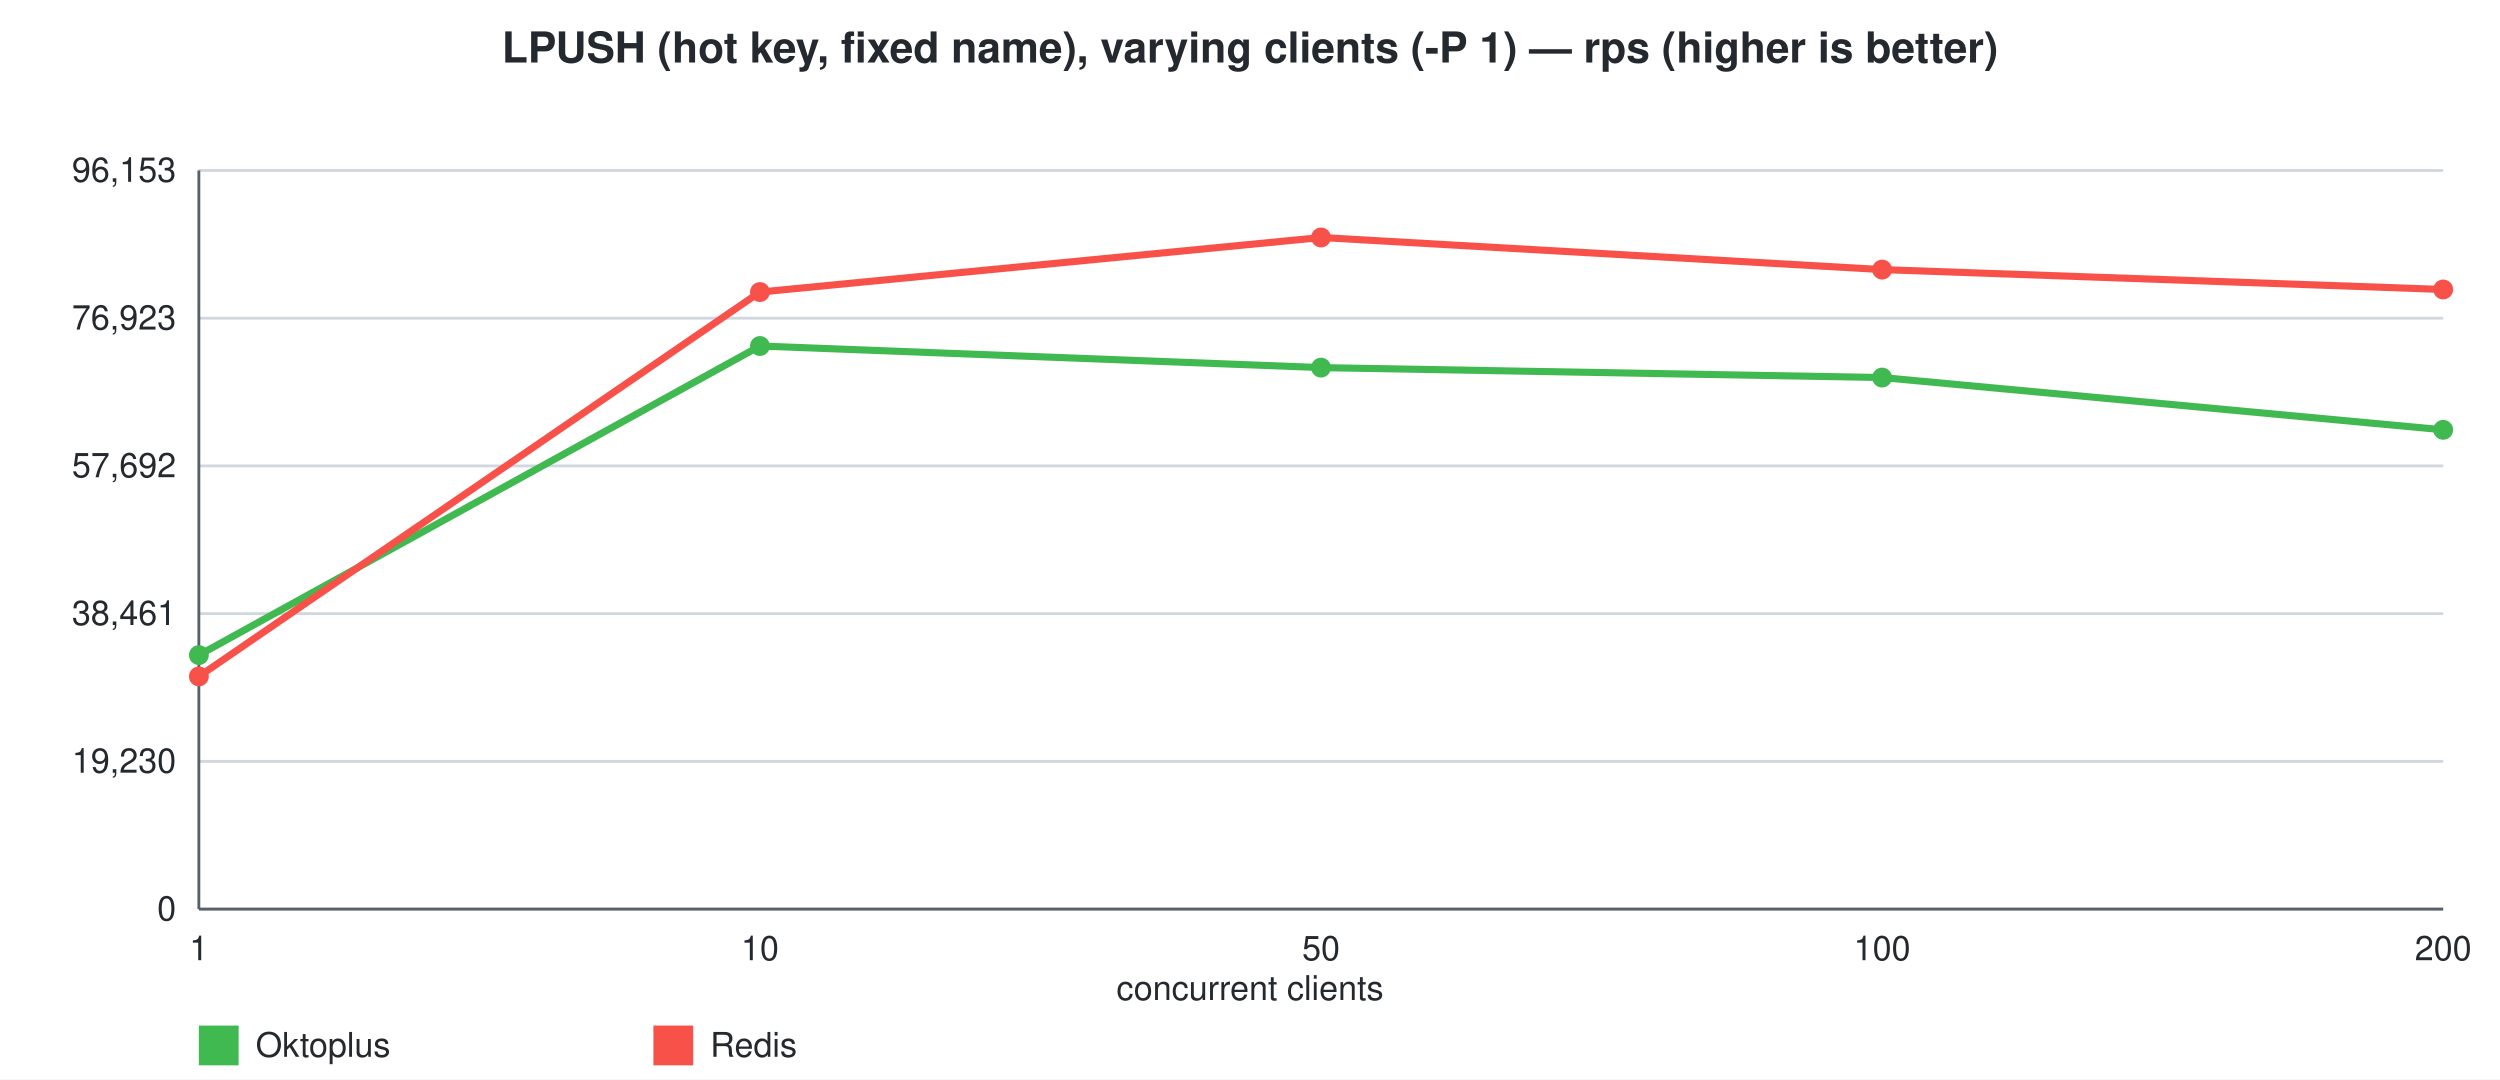
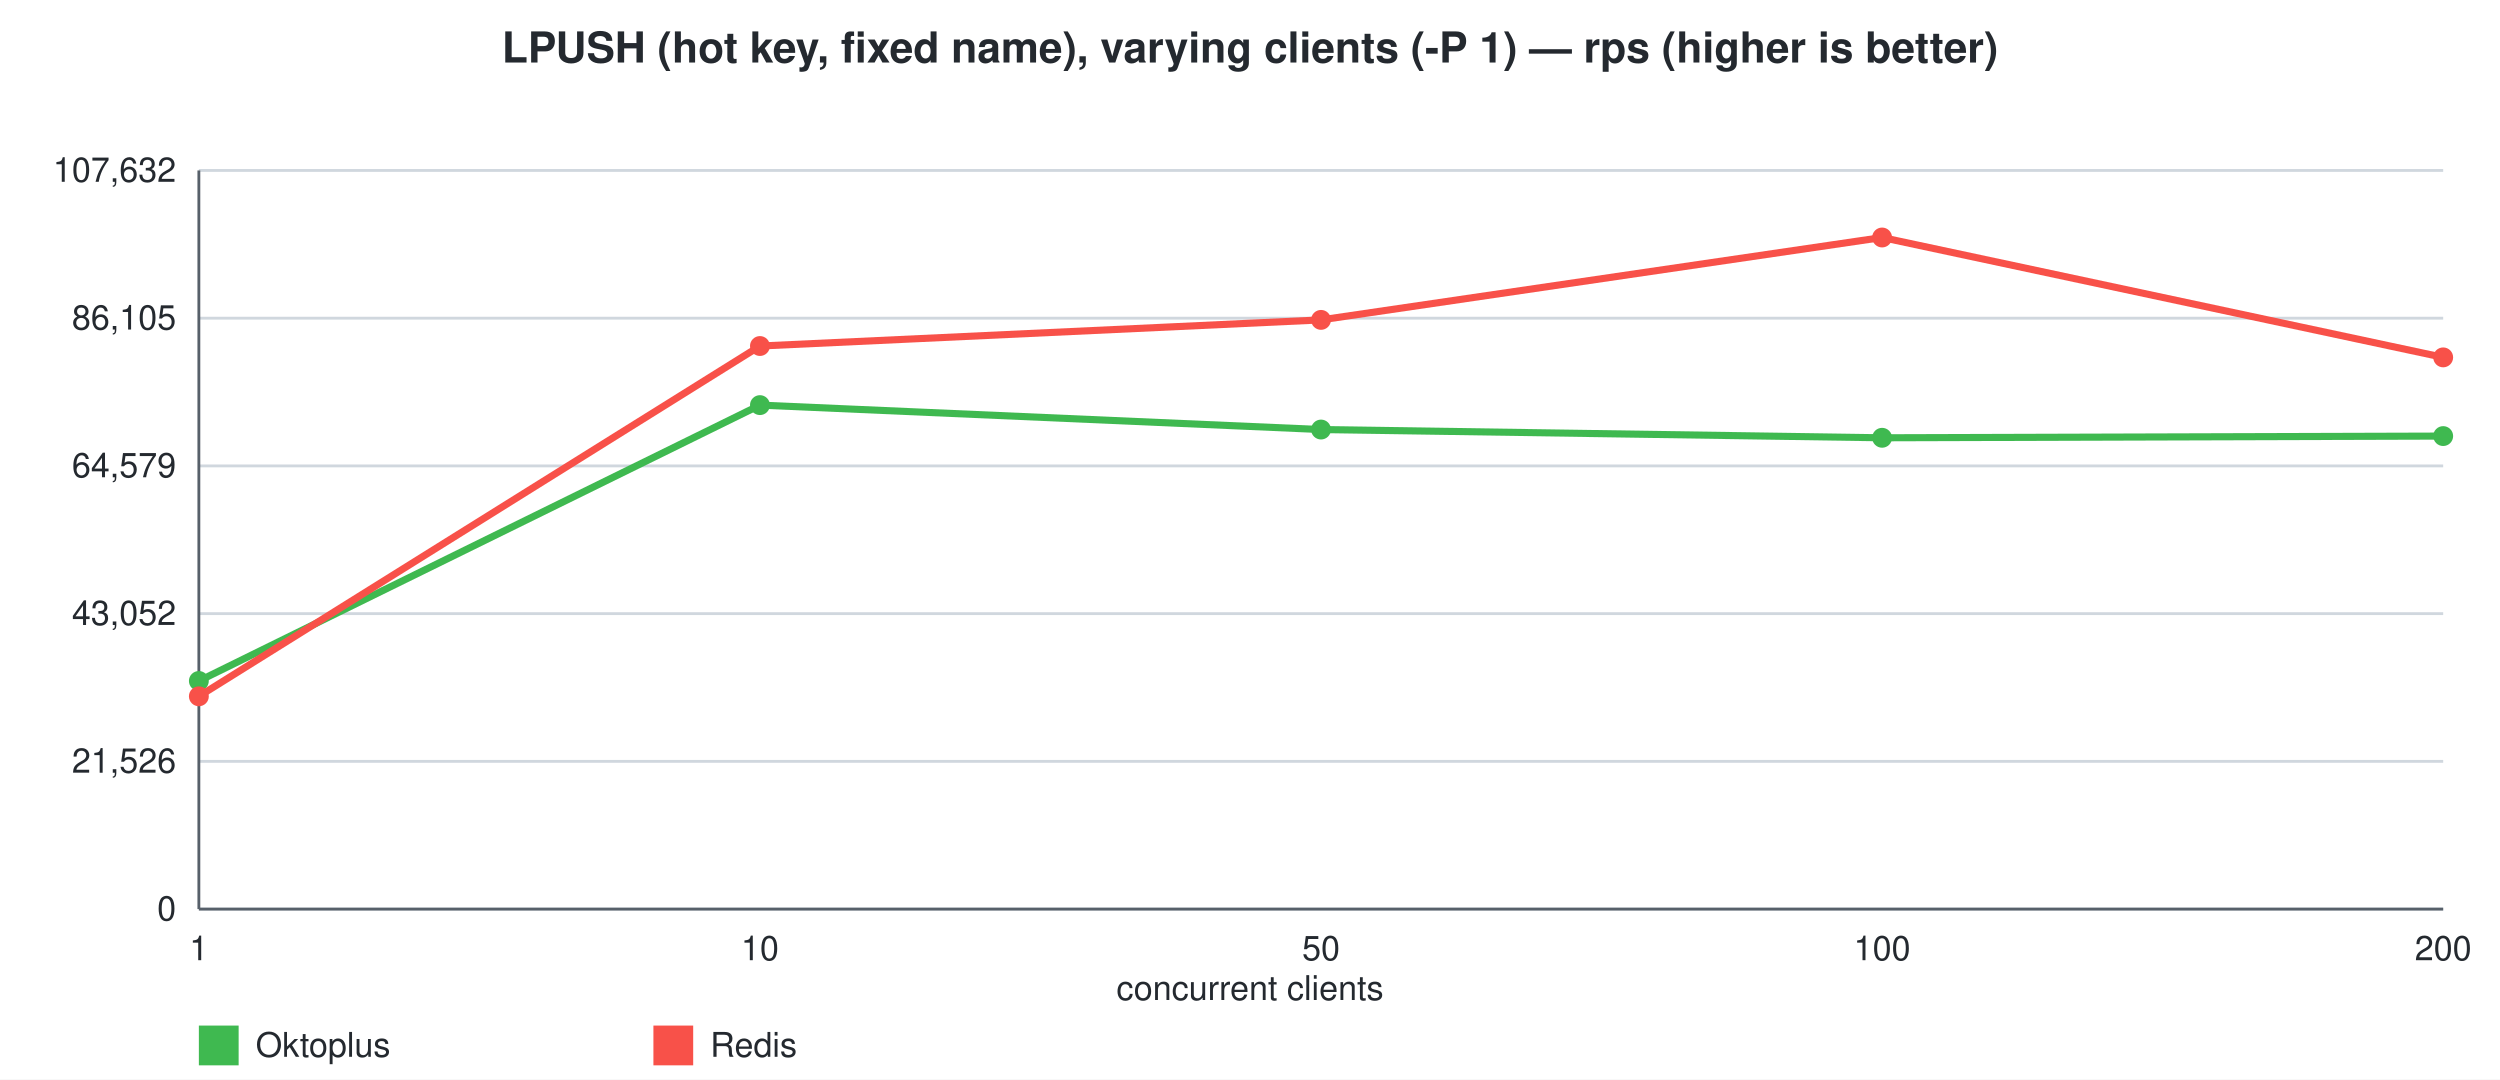
<svg xmlns="http://www.w3.org/2000/svg" width="880" height="380" viewBox="0 0 880 380" font-family="-apple-system, Segoe UI, Helvetica, Arial, sans-serif" font-size="12">
  <rect width="880" height="380" fill="#ffffff" />
  <text x="440.0" y="22" text-anchor="middle" fill="#24292f" font-size="15" font-weight="600">LPUSH (hot key, fixed name), varying clients (-P 1) — rps (higher is better)</text>
  <line x1="70" y1="320.0" x2="860" y2="320.0" stroke="#d0d7de" stroke-width="1" />
  <text x="62" y="324.0" text-anchor="end" fill="#24292f">0</text>
  <line x1="70" y1="268.0" x2="860" y2="268.0" stroke="#d0d7de" stroke-width="1" />
-   <text x="62" y="272.0" text-anchor="end" fill="#24292f">19,230</text>
+   <text x="62" y="272.0" text-anchor="end" fill="#24292f">21,526</text>
  <line x1="70" y1="216.0" x2="860" y2="216.0" stroke="#d0d7de" stroke-width="1" />
-   <text x="62" y="220.0" text-anchor="end" fill="#24292f">38,461</text>
-   <line x1="70" y1="164" x2="860" y2="164" stroke="#d0d7de" stroke-width="1" />
-   <text x="62" y="168" text-anchor="end" fill="#24292f">57,692</text>
-   <line x1="70" y1="112.0" x2="860" y2="112.0" stroke="#d0d7de" stroke-width="1" />
-   <text x="62" y="116.0" text-anchor="end" fill="#24292f">76,923</text>
-   <line x1="70" y1="60.0" x2="860" y2="60.0" stroke="#d0d7de" stroke-width="1" />
-   <text x="62" y="64.0" text-anchor="end" fill="#24292f">96,153</text>
+   <text x="62" y="220.0" text-anchor="end" fill="#24292f">43,052</text>
+   <line x1="70" y1="164.0" x2="860" y2="164.0" stroke="#d0d7de" stroke-width="1" />
+   <text x="62" y="168.0" text-anchor="end" fill="#24292f">64,579</text>
+   <line x1="70" y1="112" x2="860" y2="112" stroke="#d0d7de" stroke-width="1" />
+   <text x="62" y="116" text-anchor="end" fill="#24292f">86,105</text>
+   <line x1="70" y1="60" x2="860" y2="60" stroke="#d0d7de" stroke-width="1" />
+   <text x="62" y="64" text-anchor="end" fill="#24292f">107,632</text>
  <line x1="70" y1="60" x2="70" y2="320" stroke="#57606a" stroke-width="1" />
  <line x1="70" y1="320" x2="860" y2="320" stroke="#57606a" stroke-width="1" />
  <text x="70.0" y="338" text-anchor="middle" fill="#24292f">1</text>
  <text x="267.5" y="338" text-anchor="middle" fill="#24292f">10</text>
  <text x="465.0" y="338" text-anchor="middle" fill="#24292f">50</text>
  <text x="662.5" y="338" text-anchor="middle" fill="#24292f">100</text>
  <text x="860.0" y="338" text-anchor="middle" fill="#24292f">200</text>
  <text x="440.0" y="352" text-anchor="middle" fill="#24292f">concurrent clients</text>
-   <polyline fill="none" stroke="#3fb950" stroke-width="2.5" points="70.0,230.6 267.5,121.8 465.0,129.4 662.5,132.9 860.0,151.3" />
-   <circle cx="70.0" cy="230.6" r="3.5" fill="#3fb950" />
-   <circle cx="267.5" cy="121.8" r="3.5" fill="#3fb950" />
-   <circle cx="465.0" cy="129.4" r="3.5" fill="#3fb950" />
-   <circle cx="662.5" cy="132.9" r="3.5" fill="#3fb950" />
-   <circle cx="860.0" cy="151.3" r="3.5" fill="#3fb950" />
-   <polyline fill="none" stroke="#f85149" stroke-width="2.5" points="70.0,238.1 267.5,102.8 465.0,83.6 662.5,94.9 860.0,101.9" />
-   <circle cx="70.0" cy="238.1" r="3.5" fill="#f85149" />
-   <circle cx="267.5" cy="102.8" r="3.5" fill="#f85149" />
-   <circle cx="465.0" cy="83.6" r="3.5" fill="#f85149" />
-   <circle cx="662.5" cy="94.9" r="3.5" fill="#f85149" />
-   <circle cx="860.0" cy="101.9" r="3.5" fill="#f85149" />
+   <polyline fill="none" stroke="#3fb950" stroke-width="2.5" points="70.0,239.7 267.5,142.6 465.0,151.2 662.5,154.1 860.0,153.5" />
+   <circle cx="70.0" cy="239.7" r="3.5" fill="#3fb950" />
+   <circle cx="267.5" cy="142.6" r="3.5" fill="#3fb950" />
+   <circle cx="465.0" cy="151.2" r="3.5" fill="#3fb950" />
+   <circle cx="662.5" cy="154.1" r="3.5" fill="#3fb950" />
+   <circle cx="860.0" cy="153.5" r="3.5" fill="#3fb950" />
+   <polyline fill="none" stroke="#f85149" stroke-width="2.5" points="70.0,245.1 267.5,121.8 465.0,112.6 662.5,83.6 860.0,125.8" />
+   <circle cx="70.0" cy="245.1" r="3.5" fill="#f85149" />
+   <circle cx="267.5" cy="121.8" r="3.5" fill="#f85149" />
+   <circle cx="465.0" cy="112.6" r="3.5" fill="#f85149" />
+   <circle cx="662.5" cy="83.6" r="3.5" fill="#f85149" />
+   <circle cx="860.0" cy="125.8" r="3.5" fill="#f85149" />
  <rect x="70" y="361" width="14" height="14" fill="#3fb950" />
  <text x="90" y="372" fill="#24292f">Oktoplus</text>
  <rect x="230" y="361" width="14" height="14" fill="#f85149" />
  <text x="250" y="372" fill="#24292f">Redis</text>
</svg>
